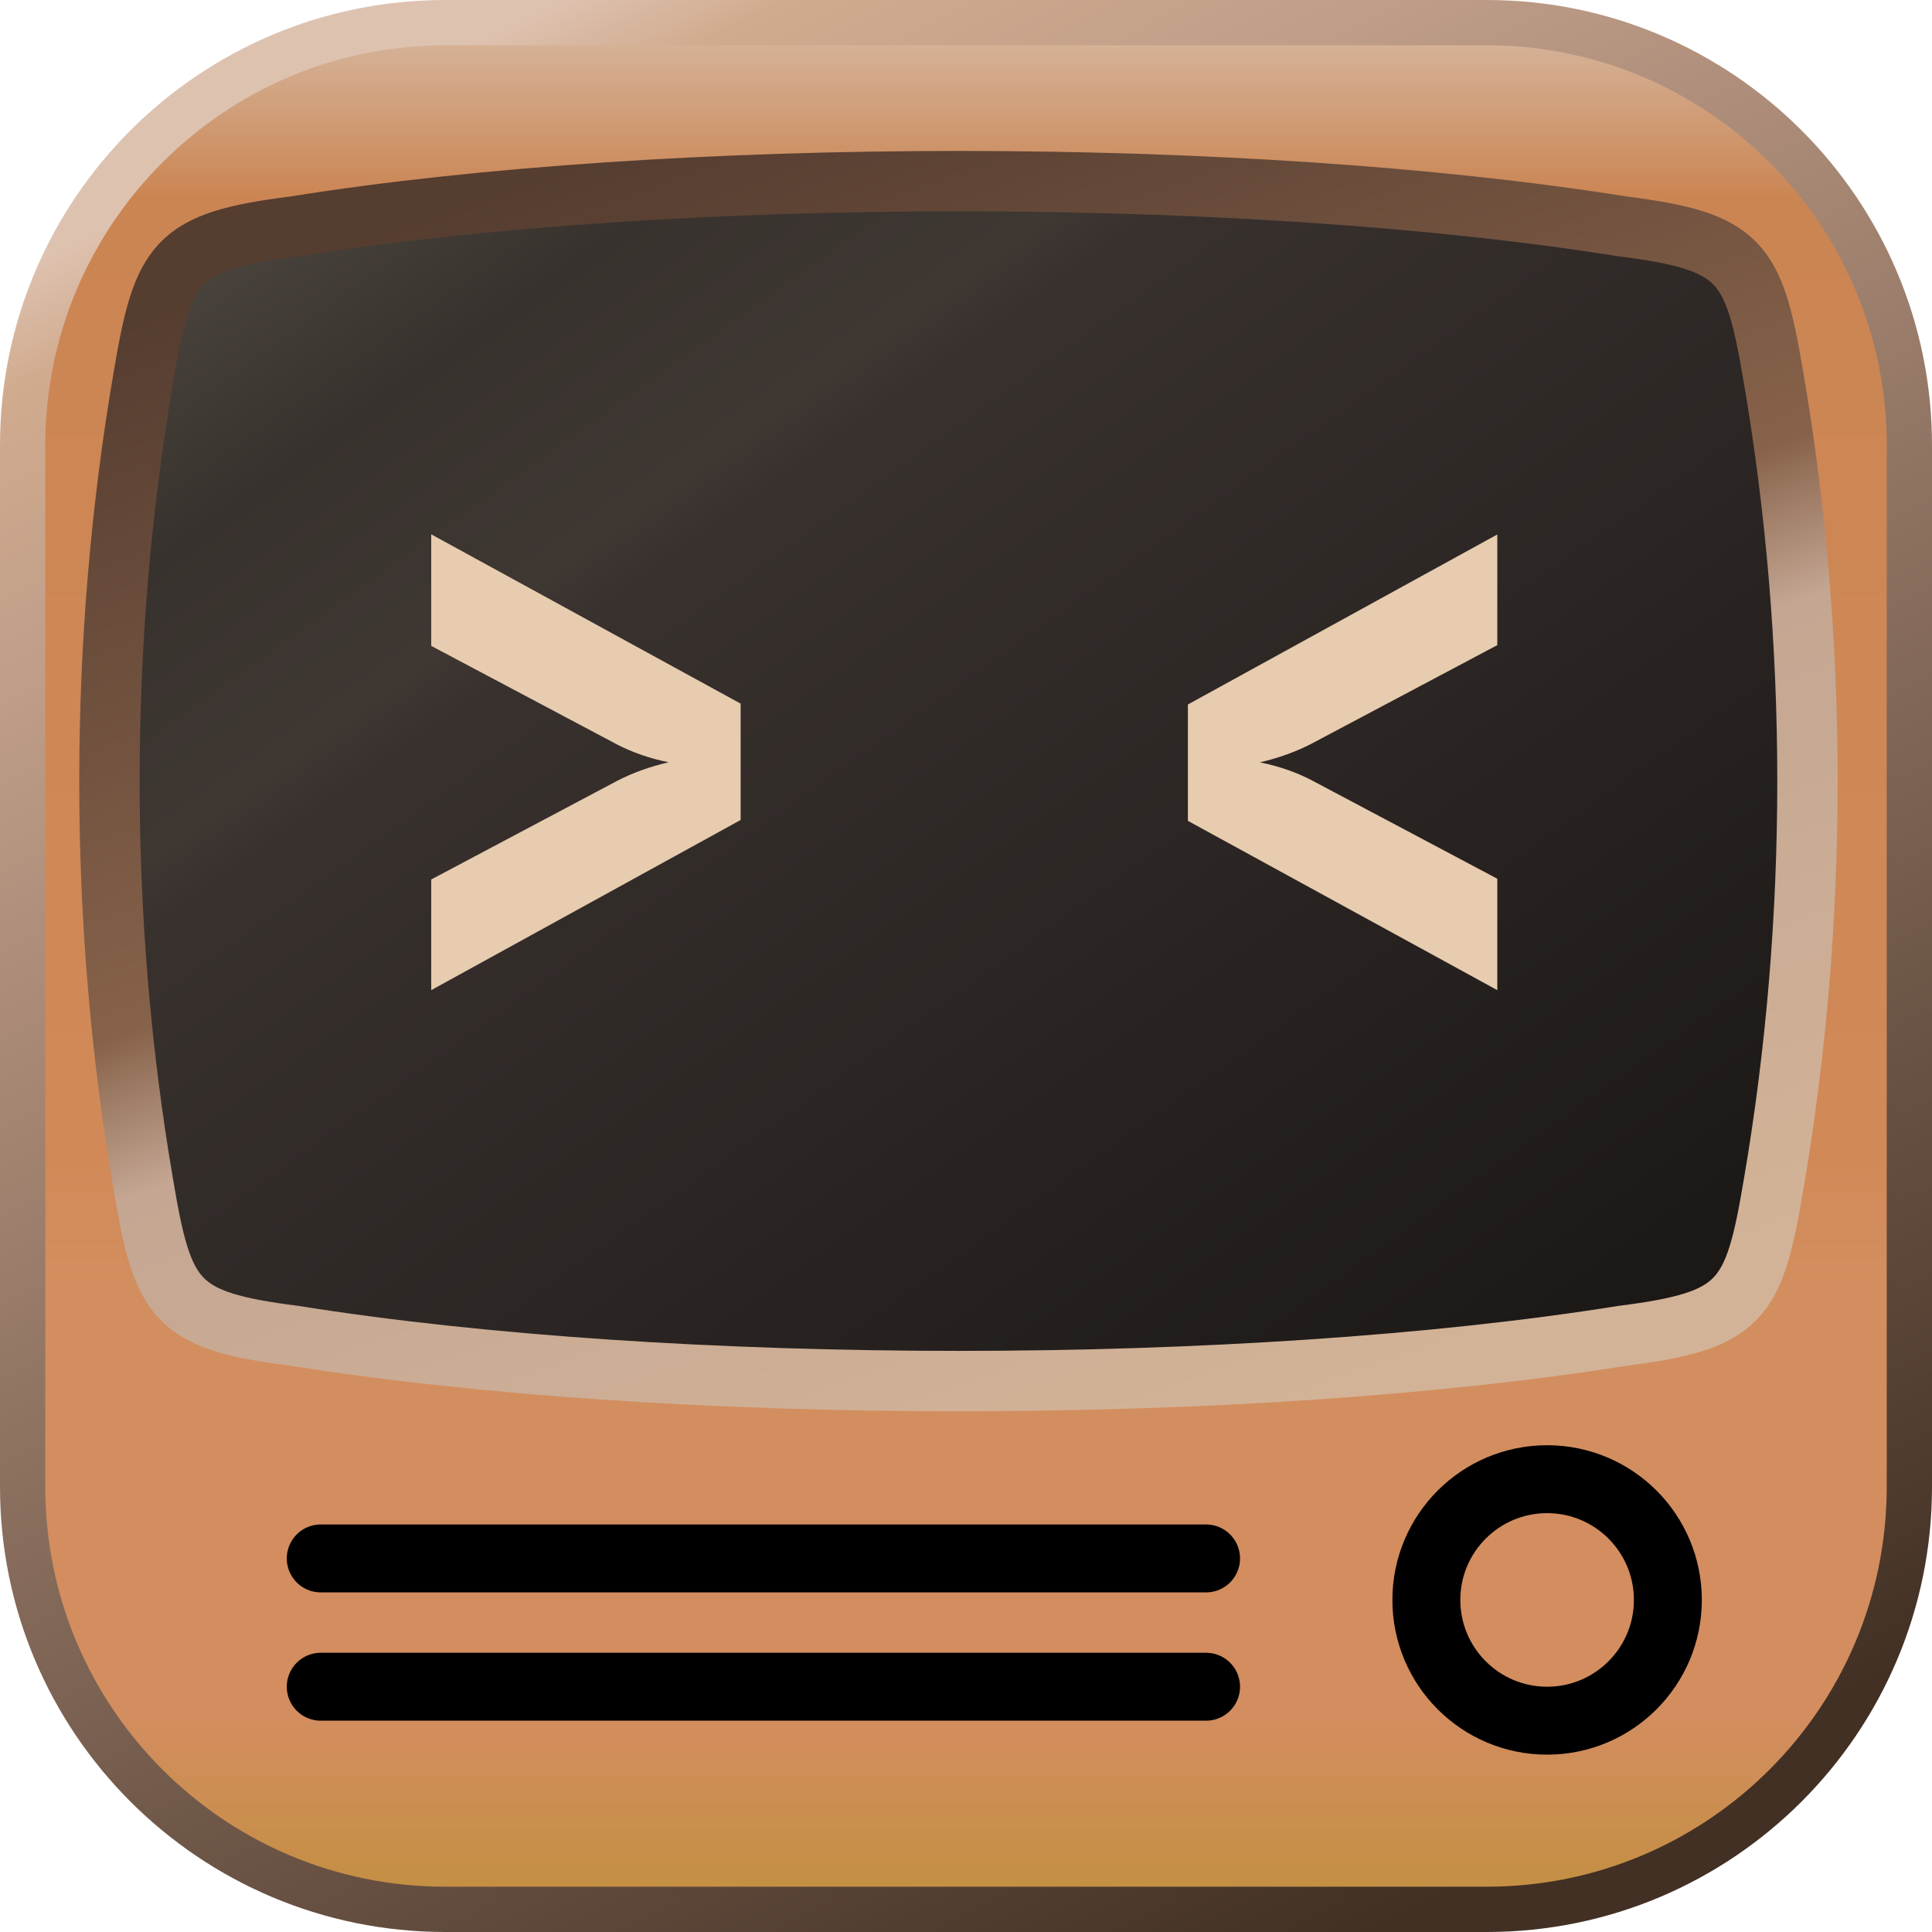
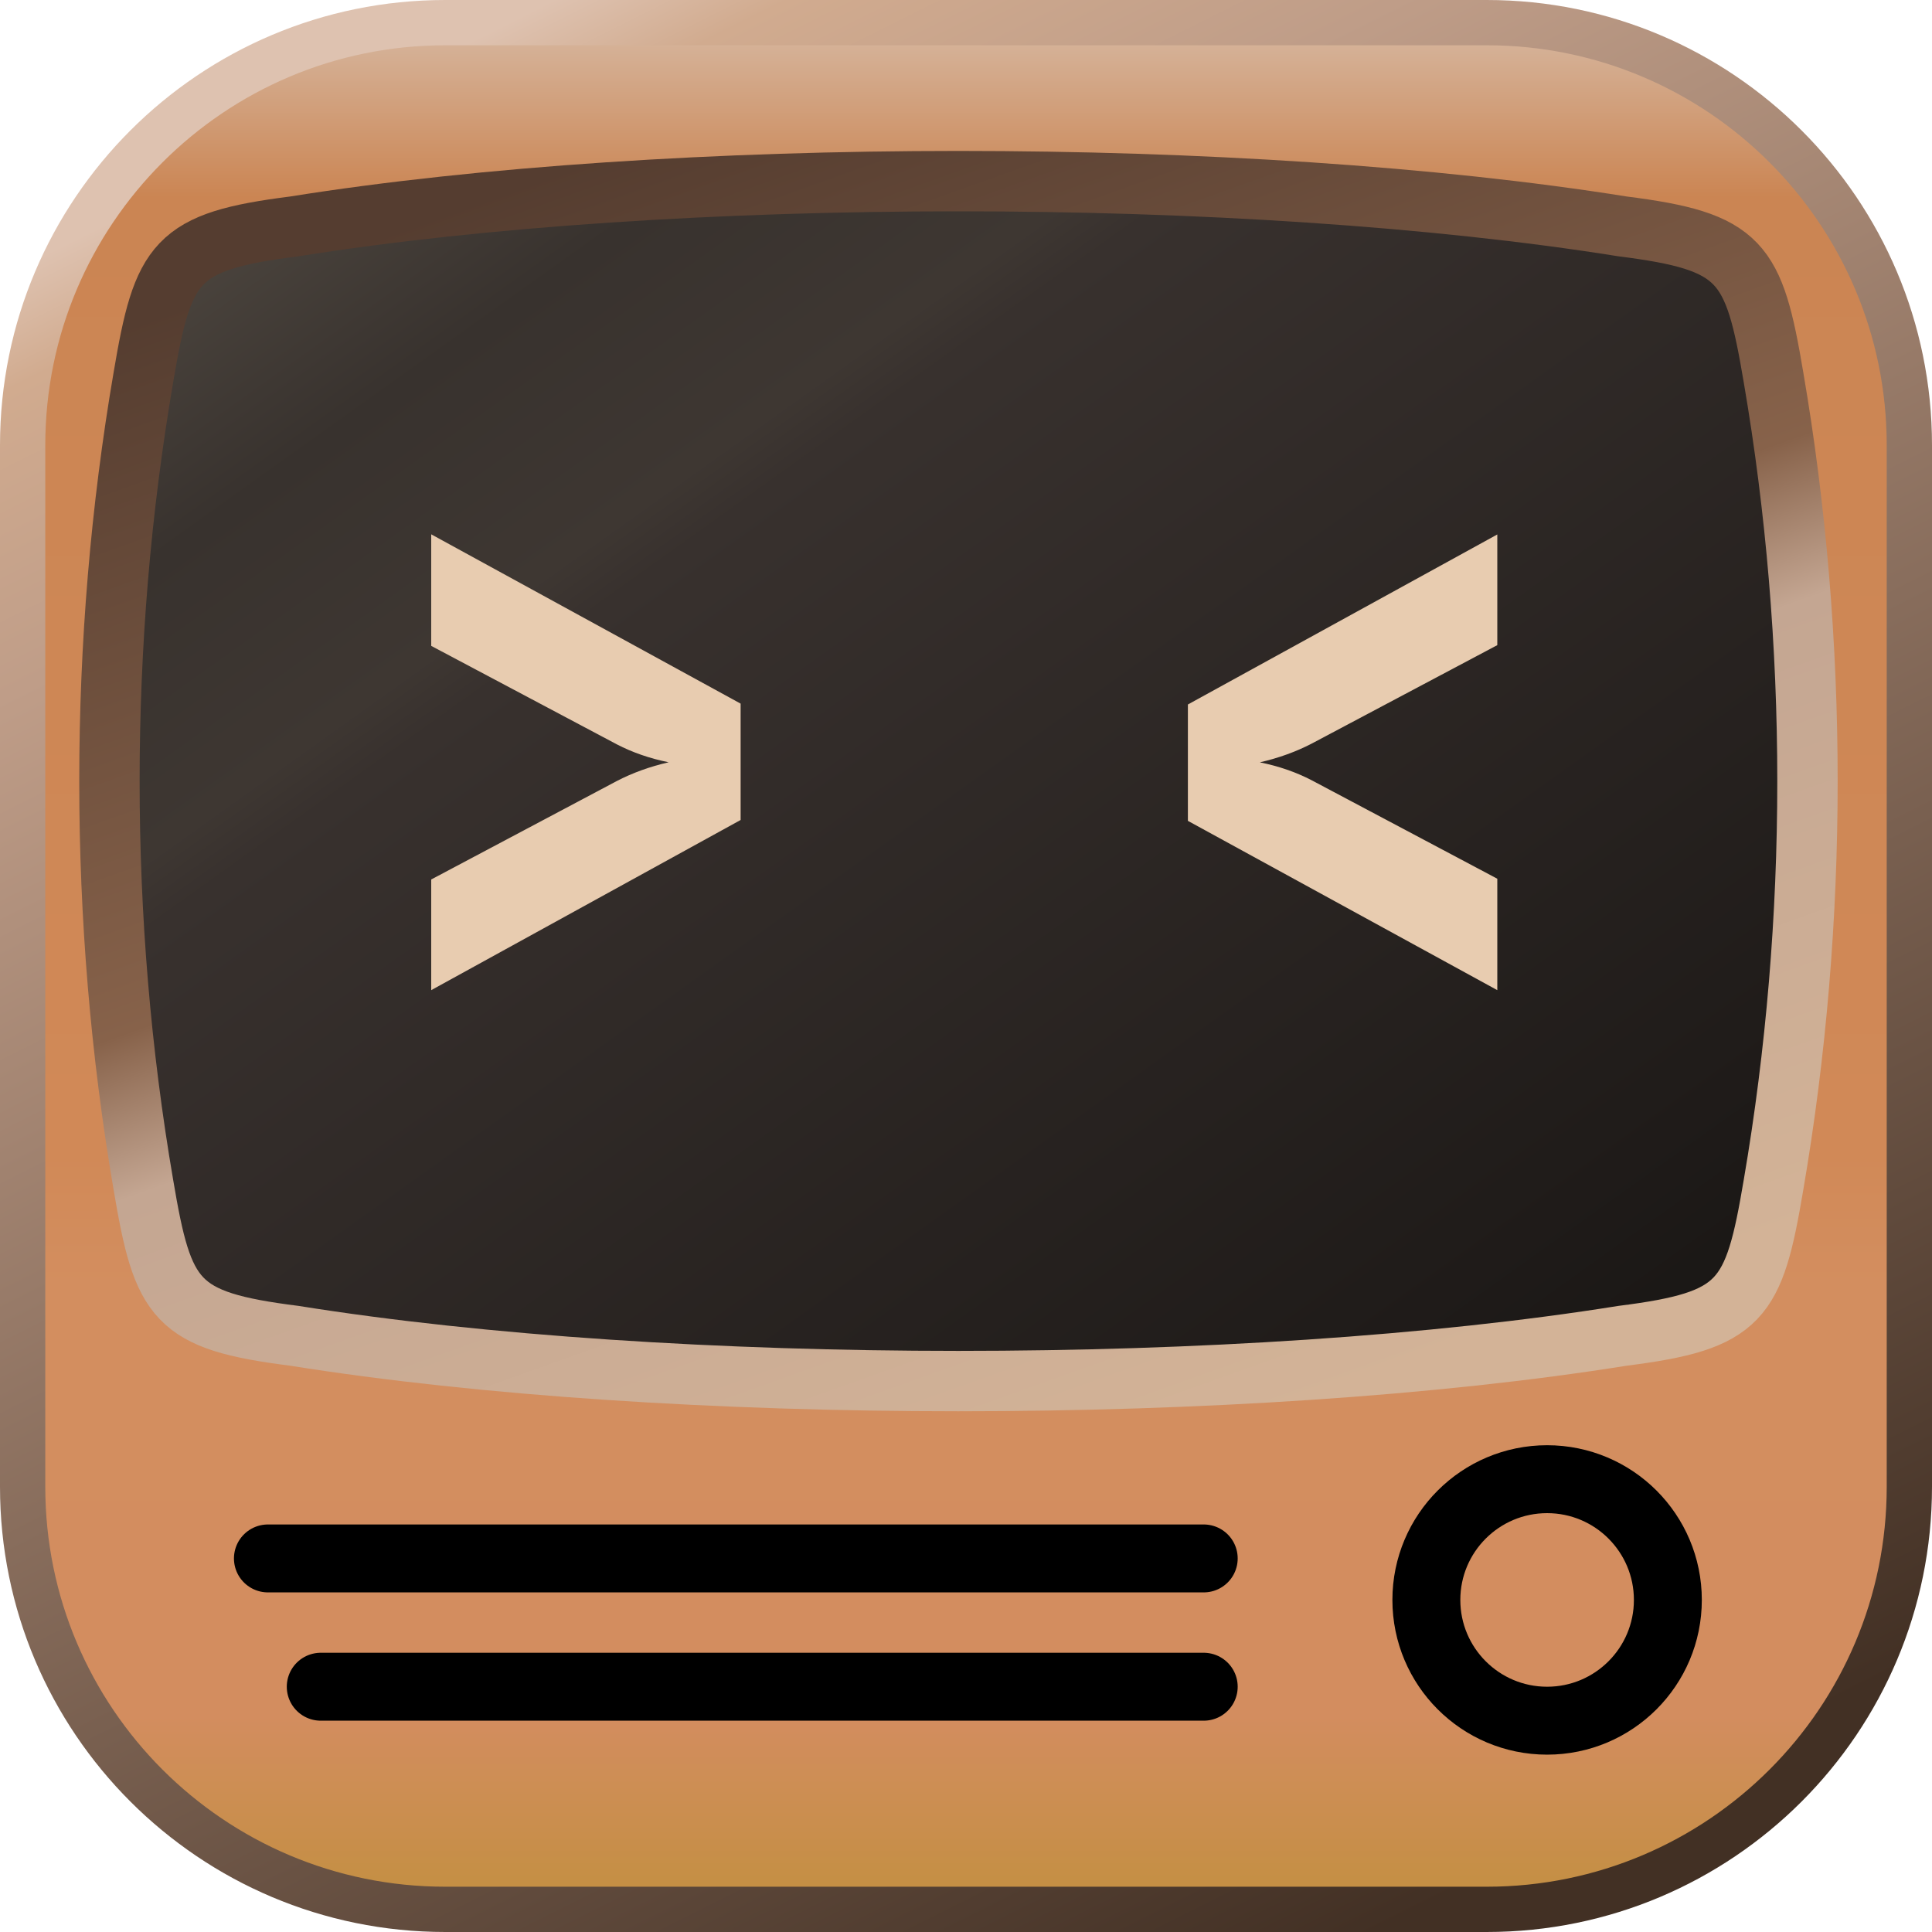
<svg xmlns="http://www.w3.org/2000/svg" width="256" height="256" version="1.1" viewBox="0 0 256 256">
  <defs>
    <linearGradient id="fillGradient" x2="0" y2="1">
      <stop stop-color="#d6b69e" offset="0" />
      <stop stop-color="#cb8553" offset=".09" />
      <stop stop-color="#d18957" offset=".6" />
      <stop stop-color="#d38e5f" offset=".67" />
      <stop stop-color="#d38d5f" offset=".9" />
      <stop stop-color="#c38f41" offset="1" />
    </linearGradient>
    <linearGradient id="strokeGradient" x1=".25" x2=".75" y2="1">
      <stop stop-color="#dec2b0" offset="0" />
      <stop stop-color="#d1ab8f" offset=".05" />
      <stop stop-color="#bf9d88" offset=".18" />
      <stop stop-color="#423024" offset="1" />
    </linearGradient>
    <linearGradient id="screenFillGradient" x1="1" x2="0" y1="1">
      <stop stop-color="#161412" offset="0" />
      <stop stop-color="#1f1b19" offset=".143" />
      <stop stop-color="#38312e" offset=".678" />
      <stop stop-color="#3e3732" offset=".708" />
      <stop stop-color="#38322e" offset=".83" />
      <stop stop-color="#544d45" offset="1" />
    </linearGradient>
    <linearGradient id="screenStrokeGradient" x1=".75" x2=".25" y1="1">
      <stop stop-color="#d3b397" offset="0" />
      <stop stop-color="#c4a692" offset=".42" />
      <stop stop-color="#87624a" offset=".53" />
      <stop stop-color="#553d30" offset="1" />
    </linearGradient>
    <linearGradient id="bracketsColor">
      <stop stop-color="#e8ccb0" offset="0" />
      <stop stop-color="#e8ccb0" offset="1" />
    </linearGradient>
  </defs>
  <rect x="3" y="3" width="250" height="250" ry="56" fill="url(#fillGradient)" stroke="url(#strokeGradient)" stroke-width="6" />
  <path d="         m39 30          c         50 -8 126 -8 176 0         15.8 2 17.4 4.6 20 20          6 35 6 72 0 107         -2.6 15.4 -4.2 18 -20 20          -50 8 -126 8 -176 0         -15.8 -2 -17.4 -4.6 -20 -20          -6 -35 -6 -72 0 -107         2.6 -15.4 4.2 -18 20 -20          z" fill="url(#screenFillGradient)" stroke="url(#screenStrokeGradient)" stroke-width="8" />
  <path d="m57.139 131.2v-14.665l24.6-13.05q3.12-1.617 6.862-2.48-3.742-0.755-6.862-2.372l-24.6-13.05v-14.782l40.998 22.433v15.419z" fill="url(#bracketsColor)" />
  <path d="m198.4 131.2-40.998-22.433v-15.419l40.998-22.529v14.665l-24.6 13.05q-3.12 1.617-6.862 2.48 3.742 0.755 6.862 2.372l24.6 13.05z" fill="url(#bracketsColor)" />
  <circle cx="205" cy="212" r="16" fill="none" stroke="#000" stroke-linejoin="round" stroke-width="9" />
-   <path d="m42.5 206.5h117.31" stroke="#000" stroke-linecap="round" stroke-linejoin="round" stroke-width="9" />
-   <path d="m42.5 223.5h117.31" stroke="#000" stroke-linecap="round" stroke-linejoin="round" stroke-width="9" />
+   <path d="m35.5 206.5h124" stroke="#000" stroke-linecap="round" stroke-linejoin="round" stroke-width="9" />
+   <path d="m42.5 223.5h117" stroke="#000" stroke-linecap="round" stroke-linejoin="round" stroke-width="9" />
</svg>
